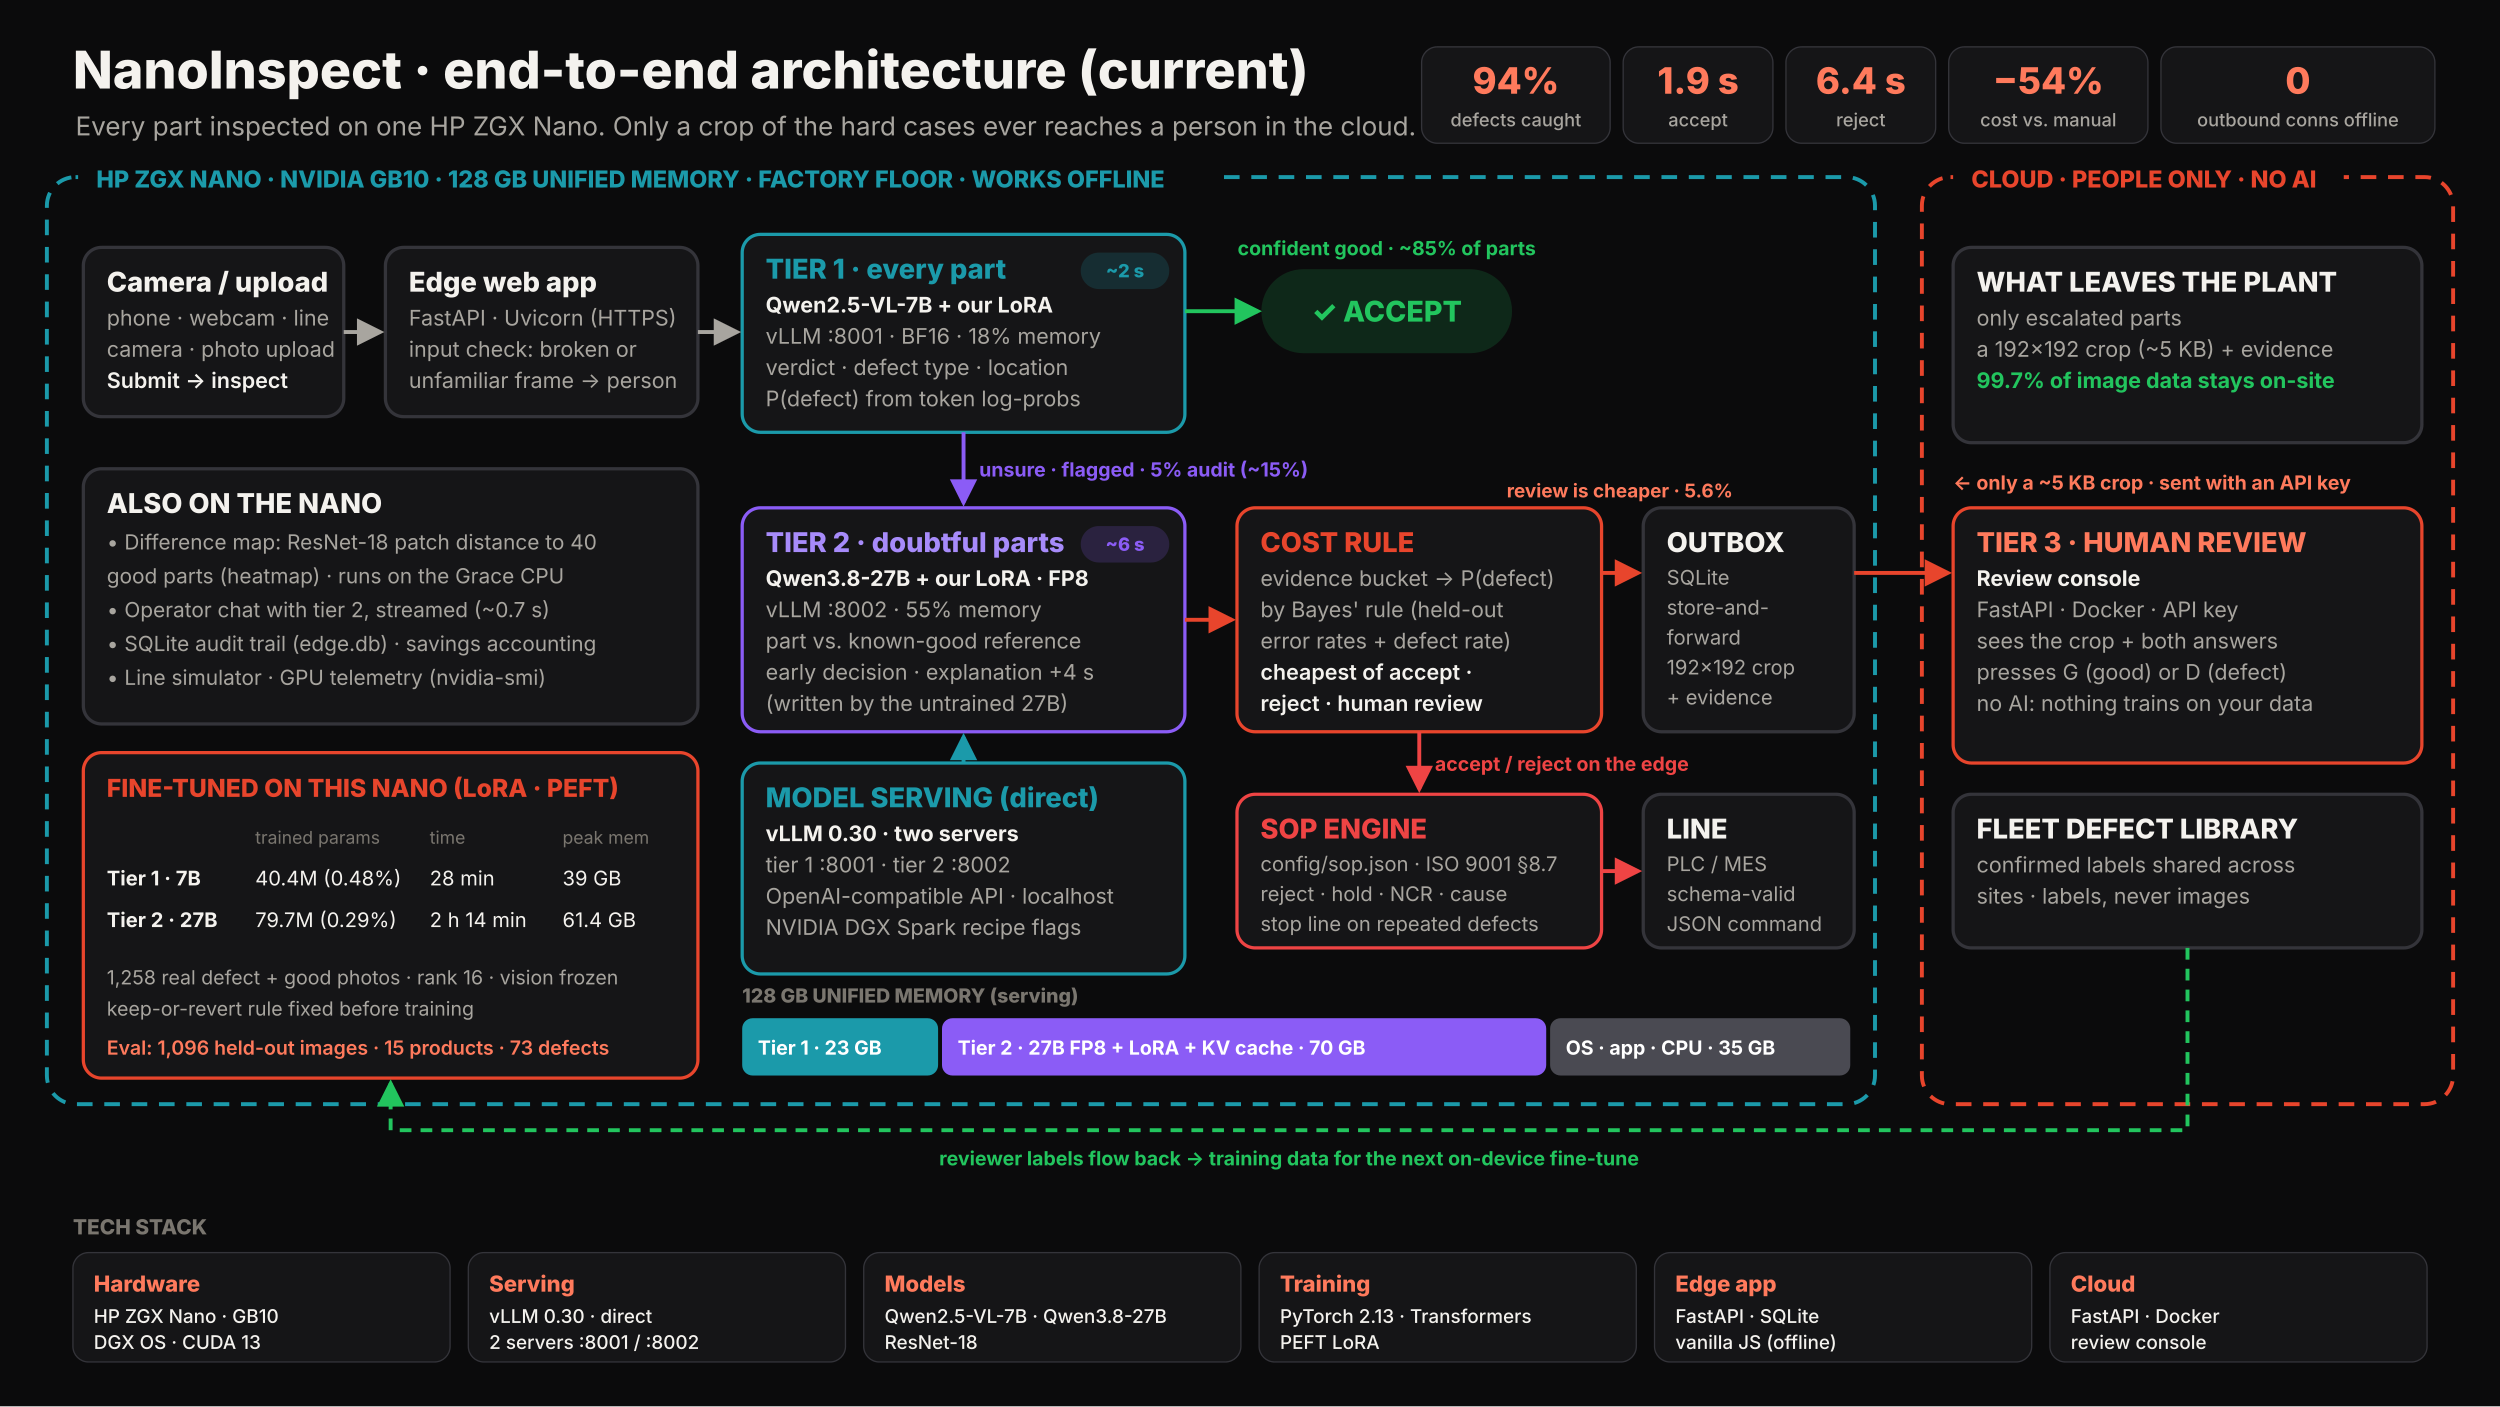
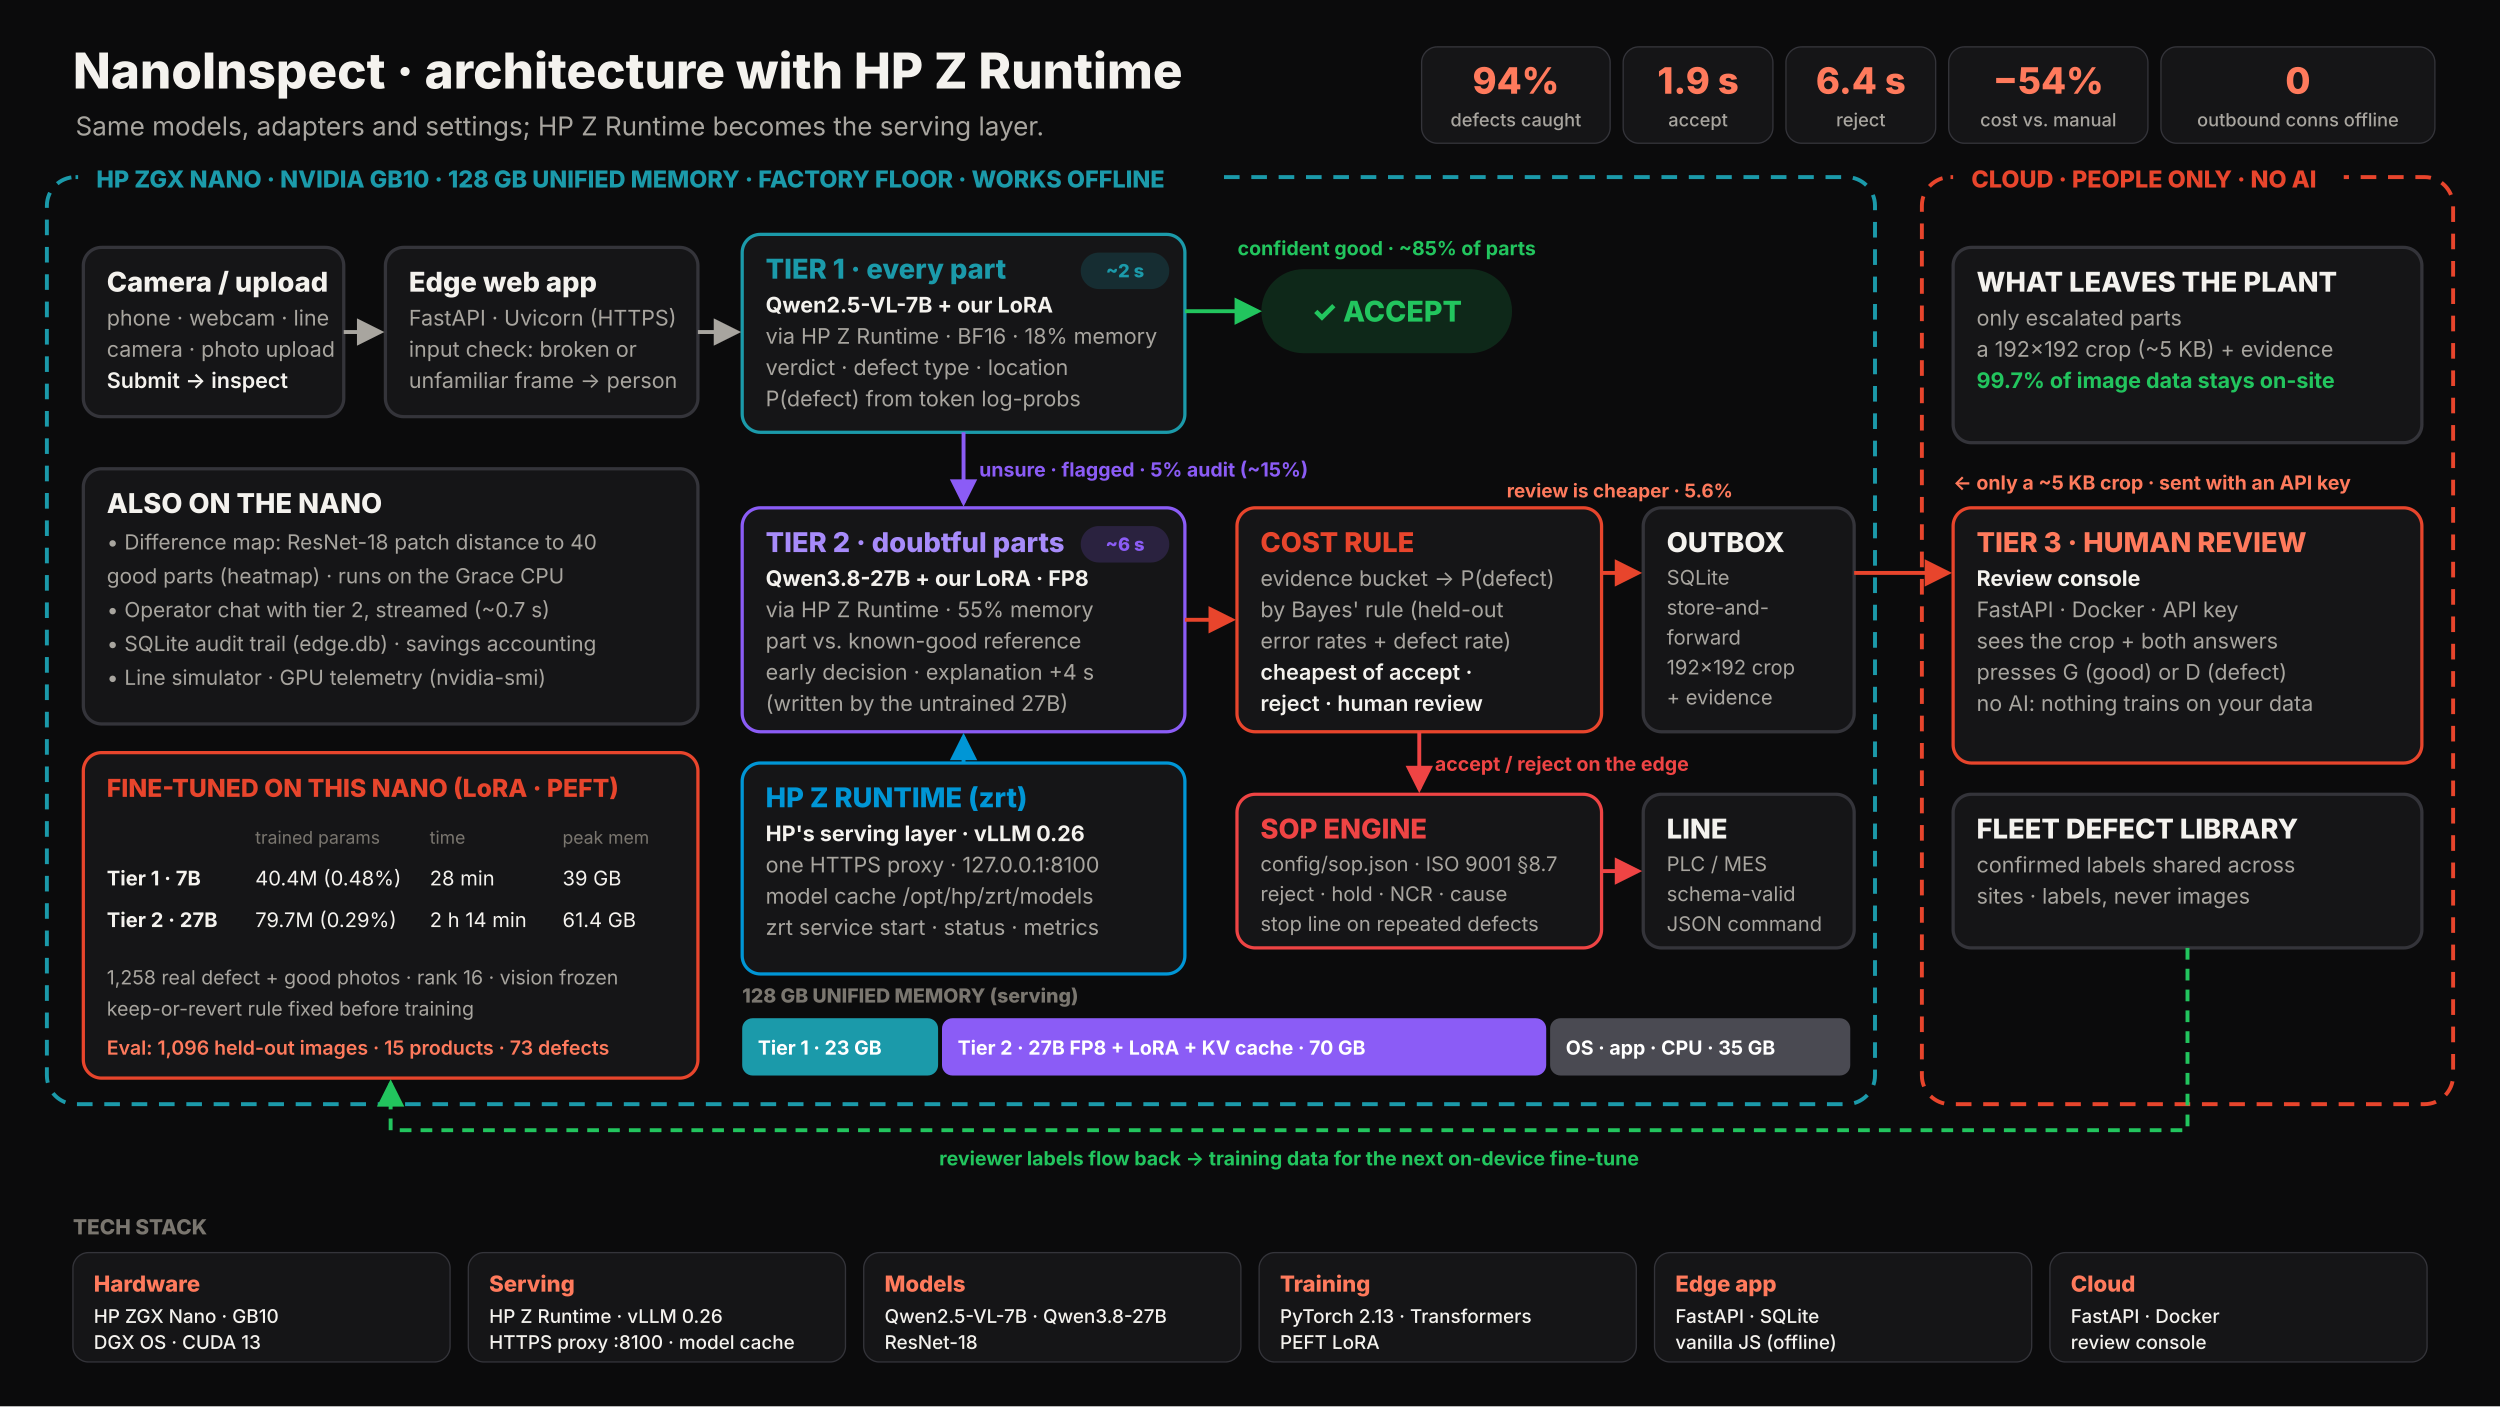
<svg xmlns="http://www.w3.org/2000/svg" viewBox="0 0 1920 1080" width="1920" height="1080">
  <defs>
    <marker id="m8b5cf6" viewBox="0 0 10 10" refX="8.5" refY="5" markerWidth="7" markerHeight="7" orient="auto-start-reverse">
      <path d="M0,0 L10,5 L0,10 z" fill="#8b5cf6" />
    </marker>
    <marker id="m0096d6" viewBox="0 0 10 10" refX="8.5" refY="5" markerWidth="7" markerHeight="7" orient="auto-start-reverse">
      <path d="M0,0 L10,5 L0,10 z" fill="#0096d6" />
    </marker>
    <marker id="m1b9aaa" viewBox="0 0 10 10" refX="8.5" refY="5" markerWidth="7" markerHeight="7" orient="auto-start-reverse">
      <path d="M0,0 L10,5 L0,10 z" fill="#1b9aaa" />
    </marker>
    <marker id="me8452c" viewBox="0 0 10 10" refX="8.5" refY="5" markerWidth="7" markerHeight="7" orient="auto-start-reverse">
      <path d="M0,0 L10,5 L0,10 z" fill="#e8452c" />
    </marker>
    <marker id="ma8a59f" viewBox="0 0 10 10" refX="8.5" refY="5" markerWidth="7" markerHeight="7" orient="auto-start-reverse">
      <path d="M0,0 L10,5 L0,10 z" fill="#a8a59f" />
    </marker>
    <marker id="m22c55e" viewBox="0 0 10 10" refX="8.5" refY="5" markerWidth="7" markerHeight="7" orient="auto-start-reverse">
      <path d="M0,0 L10,5 L0,10 z" fill="#22c55e" />
    </marker>
    <marker id="mef4444" viewBox="0 0 10 10" refX="8.5" refY="5" markerWidth="7" markerHeight="7" orient="auto-start-reverse">
      <path d="M0,0 L10,5 L0,10 z" fill="#ef4444" />
    </marker>
    <marker id="mf4f2ee" viewBox="0 0 10 10" refX="8.5" refY="5" markerWidth="7" markerHeight="7" orient="auto-start-reverse">
      <path d="M0,0 L10,5 L0,10 z" fill="#f4f2ee" />
    </marker>
  </defs>
  <rect width="1920" height="1080" fill="#0b0b0c" />
-   <text x="56" y="68" font-size="40" font-weight="800" fill="#f4f2ee" text-anchor="start" font-family="Inter,Segoe UI,Helvetica,Arial,sans-serif">NanoInspect · end-to-end architecture (current)</text>
-   <text x="58" y="104" font-size="20" font-weight="400" fill="#a8a59f" text-anchor="start" font-family="Inter,Segoe UI,Helvetica,Arial,sans-serif">Every part inspected on one HP ZGX Nano. Only a crop of the hard cases ever reaches a person in the cloud.</text>
+   <text x="56" y="68" font-size="38" font-weight="800" fill="#f4f2ee" text-anchor="start" font-family="Inter,Segoe UI,Helvetica,Arial,sans-serif">NanoInspect · architecture with HP Z Runtime</text>
+   <text x="58" y="104" font-size="20" font-weight="400" fill="#a8a59f" text-anchor="start" font-family="Inter,Segoe UI,Helvetica,Arial,sans-serif">Same models, adapters and settings; HP Z Runtime becomes the serving layer.</text>
  <rect x="1659.6" y="36" width="210.4" height="74" rx="12" fill="#151517" stroke="#34343a" />
  <text x="1764.8" y="72" font-size="28" font-weight="800" fill="#ff7a5c" text-anchor="middle" font-family="Inter,Segoe UI,Helvetica,Arial,sans-serif">0</text>
  <text x="1764.8" y="97" font-size="14" font-weight="500" fill="#a8a59f" text-anchor="middle" font-family="Inter,Segoe UI,Helvetica,Arial,sans-serif">outbound conns offline</text>
  <rect x="1496.6" y="36" width="153.0" height="74" rx="12" fill="#151517" stroke="#34343a" />
  <text x="1573.1" y="72" font-size="28" font-weight="800" fill="#ff7a5c" text-anchor="middle" font-family="Inter,Segoe UI,Helvetica,Arial,sans-serif">−54%</text>
  <text x="1573.1" y="97" font-size="14" font-weight="500" fill="#a8a59f" text-anchor="middle" font-family="Inter,Segoe UI,Helvetica,Arial,sans-serif">cost vs. manual</text>
  <rect x="1371.6" y="36" width="115" height="74" rx="12" fill="#151517" stroke="#34343a" />
  <text x="1429.1" y="72" font-size="28" font-weight="800" fill="#ff7a5c" text-anchor="middle" font-family="Inter,Segoe UI,Helvetica,Arial,sans-serif">6.4 s</text>
  <text x="1429.1" y="97" font-size="14" font-weight="500" fill="#a8a59f" text-anchor="middle" font-family="Inter,Segoe UI,Helvetica,Arial,sans-serif">reject</text>
  <rect x="1246.6" y="36" width="115" height="74" rx="12" fill="#151517" stroke="#34343a" />
  <text x="1304.1" y="72" font-size="28" font-weight="800" fill="#ff7a5c" text-anchor="middle" font-family="Inter,Segoe UI,Helvetica,Arial,sans-serif">1.9 s</text>
  <text x="1304.1" y="97" font-size="14" font-weight="500" fill="#a8a59f" text-anchor="middle" font-family="Inter,Segoe UI,Helvetica,Arial,sans-serif">accept</text>
  <rect x="1091.8" y="36" width="144.8" height="74" rx="12" fill="#151517" stroke="#34343a" />
  <text x="1164.2" y="72" font-size="28" font-weight="800" fill="#ff7a5c" text-anchor="middle" font-family="Inter,Segoe UI,Helvetica,Arial,sans-serif">94%</text>
  <text x="1164.2" y="97" font-size="14" font-weight="500" fill="#a8a59f" text-anchor="middle" font-family="Inter,Segoe UI,Helvetica,Arial,sans-serif">defects caught</text>
  <rect x="36" y="136" width="1404" height="712" rx="22" fill="none" stroke="#1b9aaa" stroke-width="3" stroke-dasharray="12 9" />
  <rect x="60" y="122" width="880" height="30" fill="#0b0b0c" />
  <text x="74" y="144" font-size="18" font-weight="800" fill="#1b9aaa" text-anchor="start" font-family="Inter,Segoe UI,Helvetica,Arial,sans-serif">HP ZGX NANO · NVIDIA GB10 · 128 GB UNIFIED MEMORY · FACTORY FLOOR · WORKS OFFLINE</text>
  <rect x="1476" y="136" width="408" height="712" rx="22" fill="none" stroke="#e8452c" stroke-width="3" stroke-dasharray="12 9" />
  <rect x="1500" y="122" width="300" height="30" fill="#0b0b0c" />
  <text x="1514" y="144" font-size="18" font-weight="800" fill="#e8452c" text-anchor="start" font-family="Inter,Segoe UI,Helvetica,Arial,sans-serif">CLOUD · PEOPLE ONLY · NO AI</text>
  <rect x="64" y="190" width="200" height="130" rx="14" fill="#151517" stroke="#34343a" stroke-width="2.5" />
  <text x="82" y="224" font-size="21" font-weight="800" fill="#f4f2ee" text-anchor="start" font-family="Inter,Segoe UI,Helvetica,Arial,sans-serif">Camera / upload</text>
  <text x="82" y="250" font-size="16.5" font-weight="400" fill="#a8a59f" text-anchor="start" font-family="Inter,Segoe UI,Helvetica,Arial,sans-serif">phone · webcam · line</text>
  <text x="82" y="274" font-size="16.5" font-weight="400" fill="#a8a59f" text-anchor="start" font-family="Inter,Segoe UI,Helvetica,Arial,sans-serif">camera · photo upload</text>
  <text x="82" y="298" font-size="16.5" font-weight="600" fill="#f4f2ee" text-anchor="start" font-family="Inter,Segoe UI,Helvetica,Arial,sans-serif">Submit → inspect</text>
  <rect x="296" y="190" width="240" height="130" rx="14" fill="#151517" stroke="#34343a" stroke-width="2.5" />
  <text x="314" y="224" font-size="21" font-weight="800" fill="#f4f2ee" text-anchor="start" font-family="Inter,Segoe UI,Helvetica,Arial,sans-serif">Edge web app</text>
  <text x="314" y="250" font-size="16.5" font-weight="400" fill="#a8a59f" text-anchor="start" font-family="Inter,Segoe UI,Helvetica,Arial,sans-serif">FastAPI · Uvicorn (HTTPS)</text>
  <text x="314" y="274" font-size="16.5" font-weight="400" fill="#a8a59f" text-anchor="start" font-family="Inter,Segoe UI,Helvetica,Arial,sans-serif">input check: broken or</text>
  <text x="314" y="298" font-size="16.5" font-weight="400" fill="#a8a59f" text-anchor="start" font-family="Inter,Segoe UI,Helvetica,Arial,sans-serif">unfamiliar frame → person</text>
  <rect x="570" y="180" width="340" height="152" rx="14" fill="#151517" stroke="#1b9aaa" stroke-width="2.5" />
  <text x="588" y="214" font-size="21" font-weight="800" fill="#1b9aaa" text-anchor="start" font-family="Inter,Segoe UI,Helvetica,Arial,sans-serif">TIER 1 · every part</text>
  <text x="588" y="240" font-size="16.5" font-weight="700" fill="#f4f2ee" text-anchor="start" font-family="Inter,Segoe UI,Helvetica,Arial,sans-serif">Qwen2.5-VL-7B + our LoRA</text>
-   <text x="588" y="264" font-size="16.5" font-weight="400" fill="#a8a59f" text-anchor="start" font-family="Inter,Segoe UI,Helvetica,Arial,sans-serif">vLLM :8001 · BF16 · 18% memory</text>
+   <text x="588" y="264" font-size="16.5" font-weight="400" fill="#a8a59f" text-anchor="start" font-family="Inter,Segoe UI,Helvetica,Arial,sans-serif">via HP Z Runtime · BF16 · 18% memory</text>
  <text x="588" y="288" font-size="16.5" font-weight="400" fill="#a8a59f" text-anchor="start" font-family="Inter,Segoe UI,Helvetica,Arial,sans-serif">verdict · defect type · location</text>
  <text x="588" y="312" font-size="16.5" font-weight="400" fill="#a8a59f" text-anchor="start" font-family="Inter,Segoe UI,Helvetica,Arial,sans-serif">P(defect) from token log-probs</text>
  <rect x="830" y="194" width="68" height="28" rx="14" fill="#1b9aaa" opacity="0.18" />
  <text x="864.0" y="213" font-size="14" font-weight="800" fill="#1b9aaa" text-anchor="middle" font-family="Inter,Segoe UI,Helvetica,Arial,sans-serif">~2 s</text>
  <rect x="970" y="208" width="190" height="62" rx="31" fill="#22c55e" opacity="0.16" stroke="#22c55e" stroke-width="2.5" />
  <text x="1065" y="247" font-size="22" font-weight="800" fill="#22c55e" text-anchor="middle" font-family="Inter,Segoe UI,Helvetica,Arial,sans-serif">✓ ACCEPT</text>
  <path d="M264,255 L292,255" fill="none" stroke="#a8a59f" stroke-width="3" marker-end="url(#ma8a59f)" />
  <path d="M536,255 L566,255" fill="none" stroke="#a8a59f" stroke-width="3" marker-end="url(#ma8a59f)" />
  <path d="M910,239 L966,239" fill="none" stroke="#22c55e" stroke-width="3" marker-end="url(#m22c55e)" />
  <text x="1065" y="196" font-size="15" font-weight="700" fill="#22c55e" text-anchor="middle" font-family="Inter,Segoe UI,Helvetica,Arial,sans-serif">confident good · ~85% of parts</text>
  <path d="M740,332 L740,386" fill="none" stroke="#8b5cf6" stroke-width="3" marker-end="url(#m8b5cf6)" />
  <text x="752" y="366" font-size="15" font-weight="700" fill="#8b5cf6" text-anchor="start" font-family="Inter,Segoe UI,Helvetica,Arial,sans-serif">unsure · flagged · 5% audit (~15%)</text>
  <rect x="570" y="390" width="340" height="172" rx="14" fill="#151517" stroke="#8b5cf6" stroke-width="2.5" />
  <text x="588" y="424" font-size="21" font-weight="800" fill="#a78bfa" text-anchor="start" font-family="Inter,Segoe UI,Helvetica,Arial,sans-serif">TIER 2 · doubtful parts</text>
  <text x="588" y="450" font-size="16.5" font-weight="700" fill="#f4f2ee" text-anchor="start" font-family="Inter,Segoe UI,Helvetica,Arial,sans-serif">Qwen3.8-27B + our LoRA · FP8</text>
-   <text x="588" y="474" font-size="16.5" font-weight="400" fill="#a8a59f" text-anchor="start" font-family="Inter,Segoe UI,Helvetica,Arial,sans-serif">vLLM :8002 · 55% memory</text>
+   <text x="588" y="474" font-size="16.5" font-weight="400" fill="#a8a59f" text-anchor="start" font-family="Inter,Segoe UI,Helvetica,Arial,sans-serif">via HP Z Runtime · 55% memory</text>
  <text x="588" y="498" font-size="16.5" font-weight="400" fill="#a8a59f" text-anchor="start" font-family="Inter,Segoe UI,Helvetica,Arial,sans-serif">part vs. known-good reference</text>
  <text x="588" y="522" font-size="16.5" font-weight="400" fill="#a8a59f" text-anchor="start" font-family="Inter,Segoe UI,Helvetica,Arial,sans-serif">early decision · explanation +4 s</text>
  <text x="588" y="546" font-size="16.5" font-weight="400" fill="#a8a59f" text-anchor="start" font-family="Inter,Segoe UI,Helvetica,Arial,sans-serif">(written by the untrained 27B)</text>
  <rect x="830" y="404" width="68" height="28" rx="14" fill="#8b5cf6" opacity="0.18" />
  <text x="864.0" y="423" font-size="14" font-weight="800" fill="#8b5cf6" text-anchor="middle" font-family="Inter,Segoe UI,Helvetica,Arial,sans-serif">~6 s</text>
  <rect x="950" y="390" width="280" height="172" rx="14" fill="#151517" stroke="#e8452c" stroke-width="2.5" />
  <text x="968" y="424" font-size="21" font-weight="800" fill="#e8452c" text-anchor="start" font-family="Inter,Segoe UI,Helvetica,Arial,sans-serif">COST RULE</text>
  <text x="968" y="450" font-size="16.5" font-weight="400" fill="#a8a59f" text-anchor="start" font-family="Inter,Segoe UI,Helvetica,Arial,sans-serif">evidence bucket → P(defect)</text>
  <text x="968" y="474" font-size="16.5" font-weight="400" fill="#a8a59f" text-anchor="start" font-family="Inter,Segoe UI,Helvetica,Arial,sans-serif">by Bayes' rule (held-out</text>
  <text x="968" y="498" font-size="16.5" font-weight="400" fill="#a8a59f" text-anchor="start" font-family="Inter,Segoe UI,Helvetica,Arial,sans-serif">error rates + defect rate)</text>
  <text x="968" y="522" font-size="16.5" font-weight="600" fill="#f4f2ee" text-anchor="start" font-family="Inter,Segoe UI,Helvetica,Arial,sans-serif">cheapest of accept ·</text>
  <text x="968" y="546" font-size="16.5" font-weight="600" fill="#f4f2ee" text-anchor="start" font-family="Inter,Segoe UI,Helvetica,Arial,sans-serif">reject · human review</text>
  <path d="M910,476 L946,476" fill="none" stroke="#e8452c" stroke-width="3" marker-end="url(#me8452c)" />
  <rect x="1262" y="390" width="162" height="172" rx="14" fill="#151517" stroke="#34343a" stroke-width="2.5" />
  <text x="1280" y="424" font-size="21" font-weight="800" fill="#f4f2ee" text-anchor="start" font-family="Inter,Segoe UI,Helvetica,Arial,sans-serif">OUTBOX</text>
  <text x="1280" y="449" font-size="15.5" font-weight="400" fill="#a8a59f" text-anchor="start" font-family="Inter,Segoe UI,Helvetica,Arial,sans-serif">SQLite</text>
  <text x="1280" y="472" font-size="15.5" font-weight="400" fill="#a8a59f" text-anchor="start" font-family="Inter,Segoe UI,Helvetica,Arial,sans-serif">store-and-</text>
  <text x="1280" y="495" font-size="15.5" font-weight="400" fill="#a8a59f" text-anchor="start" font-family="Inter,Segoe UI,Helvetica,Arial,sans-serif">forward</text>
  <text x="1280" y="518" font-size="15.5" font-weight="400" fill="#a8a59f" text-anchor="start" font-family="Inter,Segoe UI,Helvetica,Arial,sans-serif">192×192 crop</text>
  <text x="1280" y="541" font-size="15.5" font-weight="400" fill="#a8a59f" text-anchor="start" font-family="Inter,Segoe UI,Helvetica,Arial,sans-serif">+ evidence</text>
  <path d="M1230,440 L1258,440" fill="none" stroke="#e8452c" stroke-width="3" marker-end="url(#me8452c)" />
  <text x="1244" y="382" font-size="14.5" font-weight="700" fill="#ff7a5c" text-anchor="middle" font-family="Inter,Segoe UI,Helvetica,Arial,sans-serif">review is cheaper · 5.6%</text>
  <path d="M1090,562 L1090,606" fill="none" stroke="#ef4444" stroke-width="3" marker-end="url(#mef4444)" />
  <text x="1102" y="592" font-size="15" font-weight="700" fill="#ef4444" text-anchor="start" font-family="Inter,Segoe UI,Helvetica,Arial,sans-serif">accept / reject on the edge</text>
  <rect x="950" y="610" width="280" height="118" rx="14" fill="#151517" stroke="#ef4444" stroke-width="2.5" />
  <text x="968" y="644" font-size="21" font-weight="800" fill="#ef4444" text-anchor="start" font-family="Inter,Segoe UI,Helvetica,Arial,sans-serif">SOP ENGINE</text>
  <text x="968" y="669" font-size="15.5" font-weight="400" fill="#a8a59f" text-anchor="start" font-family="Inter,Segoe UI,Helvetica,Arial,sans-serif">config/sop.json · ISO 9001 §8.7</text>
  <text x="968" y="692" font-size="15.5" font-weight="400" fill="#a8a59f" text-anchor="start" font-family="Inter,Segoe UI,Helvetica,Arial,sans-serif">reject · hold · NCR · cause</text>
  <text x="968" y="715" font-size="15.5" font-weight="400" fill="#a8a59f" text-anchor="start" font-family="Inter,Segoe UI,Helvetica,Arial,sans-serif">stop line on repeated defects</text>
  <rect x="1262" y="610" width="162" height="118" rx="14" fill="#151517" stroke="#34343a" stroke-width="2.5" />
  <text x="1280" y="644" font-size="21" font-weight="800" fill="#f4f2ee" text-anchor="start" font-family="Inter,Segoe UI,Helvetica,Arial,sans-serif">LINE</text>
  <text x="1280" y="669" font-size="15.5" font-weight="400" fill="#a8a59f" text-anchor="start" font-family="Inter,Segoe UI,Helvetica,Arial,sans-serif">PLC / MES</text>
  <text x="1280" y="692" font-size="15.5" font-weight="400" fill="#a8a59f" text-anchor="start" font-family="Inter,Segoe UI,Helvetica,Arial,sans-serif">schema-valid</text>
  <text x="1280" y="715" font-size="15.5" font-weight="400" fill="#a8a59f" text-anchor="start" font-family="Inter,Segoe UI,Helvetica,Arial,sans-serif">JSON command</text>
  <path d="M1230,669 L1258,669" fill="none" stroke="#ef4444" stroke-width="3" marker-end="url(#mef4444)" />
-   <rect x="570" y="586" width="340" height="162" rx="14" fill="#151517" stroke="#1b9aaa" stroke-width="2.5" />
-   <text x="588" y="620" font-size="21" font-weight="800" fill="#1b9aaa" text-anchor="start" font-family="Inter,Segoe UI,Helvetica,Arial,sans-serif">MODEL SERVING (direct)</text>
-   <text x="588" y="646" font-size="16.5" font-weight="700" fill="#f4f2ee" text-anchor="start" font-family="Inter,Segoe UI,Helvetica,Arial,sans-serif">vLLM 0.30 · two servers</text>
-   <text x="588" y="670" font-size="16.5" font-weight="400" fill="#a8a59f" text-anchor="start" font-family="Inter,Segoe UI,Helvetica,Arial,sans-serif">tier 1 :8001 · tier 2 :8002</text>
-   <text x="588" y="694" font-size="16.5" font-weight="400" fill="#a8a59f" text-anchor="start" font-family="Inter,Segoe UI,Helvetica,Arial,sans-serif">OpenAI-compatible API · localhost</text>
-   <text x="588" y="718" font-size="16.5" font-weight="400" fill="#a8a59f" text-anchor="start" font-family="Inter,Segoe UI,Helvetica,Arial,sans-serif">NVIDIA DGX Spark recipe flags</text>
-   <path d="M740,586 L740,566" fill="none" stroke="#1b9aaa" stroke-width="3" marker-end="url(#m1b9aaa)" />
+   <rect x="570" y="586" width="340" height="162" rx="14" fill="#151517" stroke="#0096d6" stroke-width="2.5" />
+   <text x="588" y="620" font-size="21" font-weight="800" fill="#0096d6" text-anchor="start" font-family="Inter,Segoe UI,Helvetica,Arial,sans-serif">HP Z RUNTIME (zrt)</text>
+   <text x="588" y="646" font-size="16.5" font-weight="700" fill="#f4f2ee" text-anchor="start" font-family="Inter,Segoe UI,Helvetica,Arial,sans-serif">HP's serving layer · vLLM 0.26</text>
+   <text x="588" y="670" font-size="16.5" font-weight="400" fill="#a8a59f" text-anchor="start" font-family="Inter,Segoe UI,Helvetica,Arial,sans-serif">one HTTPS proxy · 127.0.0.1:8100</text>
+   <text x="588" y="694" font-size="16.5" font-weight="400" fill="#a8a59f" text-anchor="start" font-family="Inter,Segoe UI,Helvetica,Arial,sans-serif">model cache /opt/hp/zrt/models</text>
+   <text x="588" y="718" font-size="16.5" font-weight="400" fill="#a8a59f" text-anchor="start" font-family="Inter,Segoe UI,Helvetica,Arial,sans-serif">zrt service start · status · metrics</text>
+   <path d="M740,586 L740,566" fill="none" stroke="#0096d6" stroke-width="3" marker-end="url(#m0096d6)" />
  <rect x="64" y="360" width="472" height="196" rx="14" fill="#151517" stroke="#34343a" stroke-width="2.5" />
  <text x="82" y="394" font-size="21" font-weight="800" fill="#f4f2ee" text-anchor="start" font-family="Inter,Segoe UI,Helvetica,Arial,sans-serif">ALSO ON THE NANO</text>
  <text x="82" y="422" font-size="16" font-weight="400" fill="#a8a59f" text-anchor="start" font-family="Inter,Segoe UI,Helvetica,Arial,sans-serif">• Difference map: ResNet-18 patch distance to 40</text>
  <text x="82" y="448" font-size="16" font-weight="400" fill="#a8a59f" text-anchor="start" font-family="Inter,Segoe UI,Helvetica,Arial,sans-serif">   good parts (heatmap) · runs on the Grace CPU</text>
  <text x="82" y="474" font-size="16" font-weight="400" fill="#a8a59f" text-anchor="start" font-family="Inter,Segoe UI,Helvetica,Arial,sans-serif">• Operator chat with tier 2, streamed (~0.7 s)</text>
  <text x="82" y="500" font-size="16" font-weight="400" fill="#a8a59f" text-anchor="start" font-family="Inter,Segoe UI,Helvetica,Arial,sans-serif">• SQLite audit trail (edge.db) · savings accounting</text>
  <text x="82" y="526" font-size="16" font-weight="400" fill="#a8a59f" text-anchor="start" font-family="Inter,Segoe UI,Helvetica,Arial,sans-serif">• Line simulator · GPU telemetry (nvidia-smi)</text>
  <rect x="64" y="578" width="472" height="250" rx="14" fill="#151517" stroke="#e8452c" stroke-width="2.5" />
  <text x="82" y="612" font-size="19" font-weight="800" fill="#e8452c" text-anchor="start" font-family="Inter,Segoe UI,Helvetica,Arial,sans-serif">FINE-TUNED ON THIS NANO (LoRA · PEFT)</text>
  <text x="82" y="648" font-size="13.5" font-weight="400" fill="#7a766f" text-anchor="start" font-family="Inter,Segoe UI,Helvetica,Arial,sans-serif" />
  <text x="196" y="648" font-size="13.5" font-weight="400" fill="#7a766f" text-anchor="start" font-family="Inter,Segoe UI,Helvetica,Arial,sans-serif">trained params</text>
  <text x="330" y="648" font-size="13.5" font-weight="400" fill="#7a766f" text-anchor="start" font-family="Inter,Segoe UI,Helvetica,Arial,sans-serif">time</text>
  <text x="432" y="648" font-size="13.5" font-weight="400" fill="#7a766f" text-anchor="start" font-family="Inter,Segoe UI,Helvetica,Arial,sans-serif">peak mem</text>
  <text x="82" y="680" font-size="15.5" font-weight="700" fill="#f4f2ee" text-anchor="start" font-family="Inter,Segoe UI,Helvetica,Arial,sans-serif">Tier 1 · 7B</text>
  <text x="196" y="680" font-size="15.5" font-weight="400" fill="#f4f2ee" text-anchor="start" font-family="Inter,Segoe UI,Helvetica,Arial,sans-serif">40.4M (0.48%)</text>
  <text x="330" y="680" font-size="15.5" font-weight="400" fill="#f4f2ee" text-anchor="start" font-family="Inter,Segoe UI,Helvetica,Arial,sans-serif">28 min</text>
  <text x="432" y="680" font-size="15.5" font-weight="400" fill="#f4f2ee" text-anchor="start" font-family="Inter,Segoe UI,Helvetica,Arial,sans-serif">39 GB</text>
  <text x="82" y="712" font-size="15.5" font-weight="700" fill="#f4f2ee" text-anchor="start" font-family="Inter,Segoe UI,Helvetica,Arial,sans-serif">Tier 2 · 27B</text>
  <text x="196" y="712" font-size="15.5" font-weight="400" fill="#f4f2ee" text-anchor="start" font-family="Inter,Segoe UI,Helvetica,Arial,sans-serif">79.7M (0.29%)</text>
  <text x="330" y="712" font-size="15.5" font-weight="400" fill="#f4f2ee" text-anchor="start" font-family="Inter,Segoe UI,Helvetica,Arial,sans-serif">2 h 14 min</text>
  <text x="432" y="712" font-size="15.5" font-weight="400" fill="#f4f2ee" text-anchor="start" font-family="Inter,Segoe UI,Helvetica,Arial,sans-serif">61.4 GB</text>
  <text x="82" y="756" font-size="15" font-weight="400" fill="#a8a59f" text-anchor="start" font-family="Inter,Segoe UI,Helvetica,Arial,sans-serif">1,258 real defect + good photos · rank 16 · vision frozen</text>
  <text x="82" y="780" font-size="15" font-weight="400" fill="#a8a59f" text-anchor="start" font-family="Inter,Segoe UI,Helvetica,Arial,sans-serif">keep-or-revert rule fixed before training</text>
  <text x="82" y="810" font-size="15" font-weight="600" fill="#ff7a5c" text-anchor="start" font-family="Inter,Segoe UI,Helvetica,Arial,sans-serif">Eval: 1,096 held-out images · 15 products · 73 defects</text>
  <text x="570" y="770" font-size="15" font-weight="800" fill="#7a766f" text-anchor="start" font-family="Inter,Segoe UI,Helvetica,Arial,sans-serif">128 GB UNIFIED MEMORY (serving)</text>
  <rect x="570" y="782" width="150.453" height="44" rx="8" fill="#1b9aaa" />
  <text x="582" y="810" font-size="15" font-weight="700" fill="#ffffff" text-anchor="start" font-family="Inter,Segoe UI,Helvetica,Arial,sans-serif">Tier 1 · 23 GB</text>
  <rect x="723.453" y="782" width="464.031" height="44" rx="8" fill="#8b5cf6" />
  <text x="735.453" y="810" font-size="15" font-weight="700" fill="#ffffff" text-anchor="start" font-family="Inter,Segoe UI,Helvetica,Arial,sans-serif">Tier 2 · 27B FP8 + LoRA + KV cache · 70 GB</text>
  <rect x="1190.484" y="782" width="230.516" height="44" rx="8" fill="#4a4a52" />
  <text x="1202.484" y="810" font-size="15" font-weight="700" fill="#ffffff" text-anchor="start" font-family="Inter,Segoe UI,Helvetica,Arial,sans-serif">OS · app · CPU · 35 GB</text>
  <rect x="1500" y="190" width="360" height="150" rx="14" fill="#151517" stroke="#34343a" stroke-width="2.5" />
  <text x="1518" y="224" font-size="21" font-weight="800" fill="#f4f2ee" text-anchor="start" font-family="Inter,Segoe UI,Helvetica,Arial,sans-serif">WHAT LEAVES THE PLANT</text>
  <text x="1518" y="250" font-size="16.5" font-weight="400" fill="#a8a59f" text-anchor="start" font-family="Inter,Segoe UI,Helvetica,Arial,sans-serif">only escalated parts</text>
  <text x="1518" y="274" font-size="16.5" font-weight="400" fill="#a8a59f" text-anchor="start" font-family="Inter,Segoe UI,Helvetica,Arial,sans-serif">a 192×192 crop (~5 KB) + evidence</text>
  <text x="1518" y="298" font-size="16.5" font-weight="700" fill="#22c55e" text-anchor="start" font-family="Inter,Segoe UI,Helvetica,Arial,sans-serif">99.7% of image data stays on-site</text>
  <rect x="1500" y="390" width="360" height="196" rx="14" fill="#151517" stroke="#e8452c" stroke-width="2.5" />
  <text x="1518" y="424" font-size="21" font-weight="800" fill="#ff7a5c" text-anchor="start" font-family="Inter,Segoe UI,Helvetica,Arial,sans-serif">TIER 3 · HUMAN REVIEW</text>
  <text x="1518" y="450" font-size="16.5" font-weight="700" fill="#f4f2ee" text-anchor="start" font-family="Inter,Segoe UI,Helvetica,Arial,sans-serif">Review console</text>
  <text x="1518" y="474" font-size="16.5" font-weight="400" fill="#a8a59f" text-anchor="start" font-family="Inter,Segoe UI,Helvetica,Arial,sans-serif">FastAPI · Docker · API key</text>
  <text x="1518" y="498" font-size="16.5" font-weight="400" fill="#a8a59f" text-anchor="start" font-family="Inter,Segoe UI,Helvetica,Arial,sans-serif">sees the crop + both answers</text>
  <text x="1518" y="522" font-size="16.5" font-weight="400" fill="#a8a59f" text-anchor="start" font-family="Inter,Segoe UI,Helvetica,Arial,sans-serif">presses G (good) or D (defect)</text>
  <text x="1518" y="546" font-size="16.5" font-weight="400" fill="#a8a59f" text-anchor="start" font-family="Inter,Segoe UI,Helvetica,Arial,sans-serif">no AI: nothing trains on your data</text>
  <rect x="1500" y="610" width="360" height="118" rx="14" fill="#151517" stroke="#34343a" stroke-width="2.5" />
  <text x="1518" y="644" font-size="21" font-weight="800" fill="#f4f2ee" text-anchor="start" font-family="Inter,Segoe UI,Helvetica,Arial,sans-serif">FLEET DEFECT LIBRARY</text>
  <text x="1518" y="670" font-size="16.5" font-weight="400" fill="#a8a59f" text-anchor="start" font-family="Inter,Segoe UI,Helvetica,Arial,sans-serif">confirmed labels shared across</text>
  <text x="1518" y="694" font-size="16.5" font-weight="400" fill="#a8a59f" text-anchor="start" font-family="Inter,Segoe UI,Helvetica,Arial,sans-serif">sites · labels, never images</text>
  <path d="M1424,440 L1496,440" fill="none" stroke="#e8452c" stroke-width="3" marker-end="url(#me8452c)" />
  <text x="1500" y="376" font-size="15" font-weight="700" fill="#ff7a5c" text-anchor="start" font-family="Inter,Segoe UI,Helvetica,Arial,sans-serif">← only a ~5 KB crop · sent with an API key</text>
  <path d="M1680,728 L1680,868 L300,868 L300,832" fill="none" stroke="#22c55e" stroke-width="3" stroke-dasharray="9 7" marker-end="url(#m22c55e)" />
  <text x="990" y="895" font-size="15" font-weight="700" fill="#22c55e" text-anchor="middle" font-family="Inter,Segoe UI,Helvetica,Arial,sans-serif">reviewer labels flow back → training data for the next on-device fine-tune</text>
  <text x="56" y="948" font-size="16" font-weight="800" fill="#7a766f" text-anchor="start" font-family="Inter,Segoe UI,Helvetica,Arial,sans-serif">TECH STACK</text>
  <rect x="56.0" y="962" width="289.667" height="84" rx="12" fill="#151517" stroke="#34343a" />
  <text x="72.0" y="992" font-size="17" font-weight="800" fill="#ff7a5c" text-anchor="start" font-family="Inter,Segoe UI,Helvetica,Arial,sans-serif">Hardware</text>
  <text x="72.0" y="1016" font-size="14.5" font-weight="500" fill="#f4f2ee" text-anchor="start" font-family="Inter,Segoe UI,Helvetica,Arial,sans-serif">HP ZGX Nano · GB10</text>
  <text x="72.0" y="1036" font-size="14.5" font-weight="500" fill="#f4f2ee" text-anchor="start" font-family="Inter,Segoe UI,Helvetica,Arial,sans-serif">DGX OS · CUDA 13</text>
  <rect x="359.667" y="962" width="289.667" height="84" rx="12" fill="#151517" stroke="#34343a" />
  <text x="375.667" y="992" font-size="17" font-weight="800" fill="#ff7a5c" text-anchor="start" font-family="Inter,Segoe UI,Helvetica,Arial,sans-serif">Serving</text>
-   <text x="375.667" y="1016" font-size="14.5" font-weight="500" fill="#f4f2ee" text-anchor="start" font-family="Inter,Segoe UI,Helvetica,Arial,sans-serif">vLLM 0.30 · direct</text>
-   <text x="375.667" y="1036" font-size="14.5" font-weight="500" fill="#f4f2ee" text-anchor="start" font-family="Inter,Segoe UI,Helvetica,Arial,sans-serif">2 servers :8001 / :8002</text>
+   <text x="375.667" y="1016" font-size="14.5" font-weight="500" fill="#f4f2ee" text-anchor="start" font-family="Inter,Segoe UI,Helvetica,Arial,sans-serif">HP Z Runtime · vLLM 0.26</text>
+   <text x="375.667" y="1036" font-size="14.5" font-weight="500" fill="#f4f2ee" text-anchor="start" font-family="Inter,Segoe UI,Helvetica,Arial,sans-serif">HTTPS proxy :8100 · model cache</text>
  <rect x="663.333" y="962" width="289.667" height="84" rx="12" fill="#151517" stroke="#34343a" />
  <text x="679.333" y="992" font-size="17" font-weight="800" fill="#ff7a5c" text-anchor="start" font-family="Inter,Segoe UI,Helvetica,Arial,sans-serif">Models</text>
  <text x="679.333" y="1016" font-size="14.5" font-weight="500" fill="#f4f2ee" text-anchor="start" font-family="Inter,Segoe UI,Helvetica,Arial,sans-serif">Qwen2.5-VL-7B · Qwen3.8-27B</text>
  <text x="679.333" y="1036" font-size="14.5" font-weight="500" fill="#f4f2ee" text-anchor="start" font-family="Inter,Segoe UI,Helvetica,Arial,sans-serif">ResNet-18</text>
  <rect x="967.0" y="962" width="289.667" height="84" rx="12" fill="#151517" stroke="#34343a" />
  <text x="983.0" y="992" font-size="17" font-weight="800" fill="#ff7a5c" text-anchor="start" font-family="Inter,Segoe UI,Helvetica,Arial,sans-serif">Training</text>
  <text x="983.0" y="1016" font-size="14.5" font-weight="500" fill="#f4f2ee" text-anchor="start" font-family="Inter,Segoe UI,Helvetica,Arial,sans-serif">PyTorch 2.13 · Transformers</text>
  <text x="983.0" y="1036" font-size="14.5" font-weight="500" fill="#f4f2ee" text-anchor="start" font-family="Inter,Segoe UI,Helvetica,Arial,sans-serif">PEFT LoRA</text>
  <rect x="1270.667" y="962" width="289.667" height="84" rx="12" fill="#151517" stroke="#34343a" />
  <text x="1286.667" y="992" font-size="17" font-weight="800" fill="#ff7a5c" text-anchor="start" font-family="Inter,Segoe UI,Helvetica,Arial,sans-serif">Edge app</text>
  <text x="1286.667" y="1016" font-size="14.5" font-weight="500" fill="#f4f2ee" text-anchor="start" font-family="Inter,Segoe UI,Helvetica,Arial,sans-serif">FastAPI · SQLite</text>
  <text x="1286.667" y="1036" font-size="14.5" font-weight="500" fill="#f4f2ee" text-anchor="start" font-family="Inter,Segoe UI,Helvetica,Arial,sans-serif">vanilla JS (offline)</text>
  <rect x="1574.333" y="962" width="289.667" height="84" rx="12" fill="#151517" stroke="#34343a" />
  <text x="1590.333" y="992" font-size="17" font-weight="800" fill="#ff7a5c" text-anchor="start" font-family="Inter,Segoe UI,Helvetica,Arial,sans-serif">Cloud</text>
  <text x="1590.333" y="1016" font-size="14.5" font-weight="500" fill="#f4f2ee" text-anchor="start" font-family="Inter,Segoe UI,Helvetica,Arial,sans-serif">FastAPI · Docker</text>
  <text x="1590.333" y="1036" font-size="14.5" font-weight="500" fill="#f4f2ee" text-anchor="start" font-family="Inter,Segoe UI,Helvetica,Arial,sans-serif">review console</text>
</svg>
